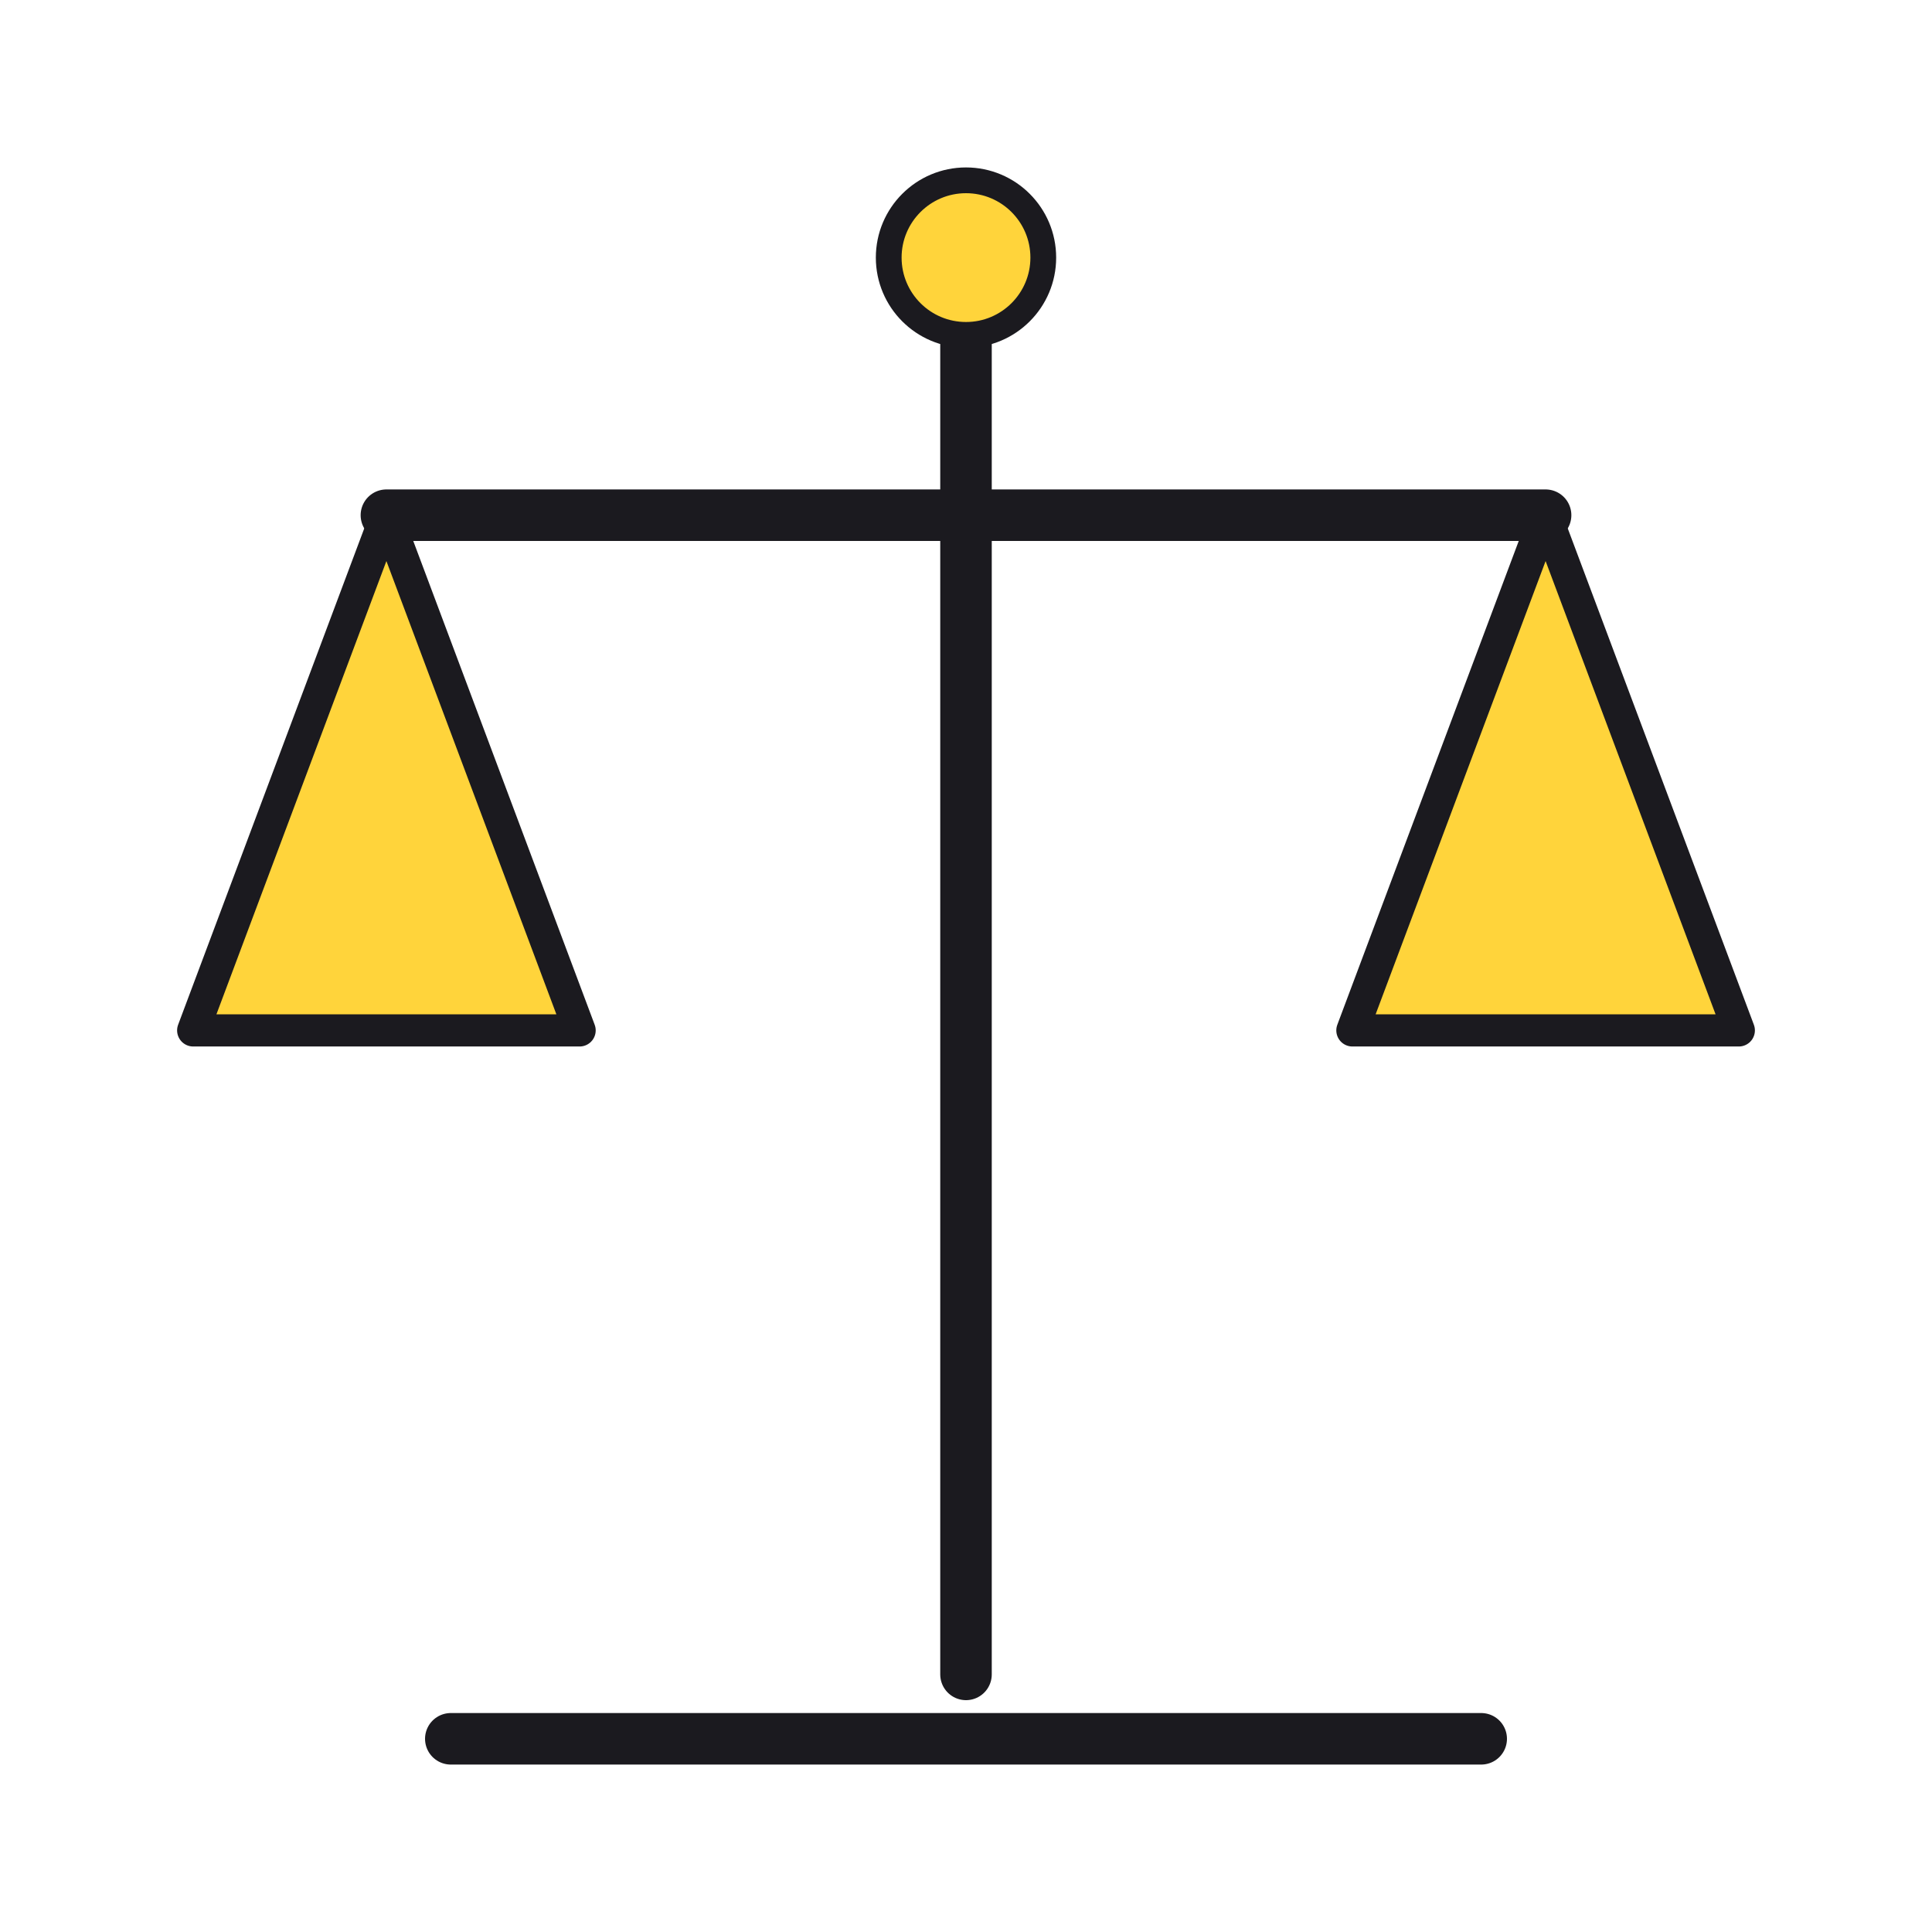
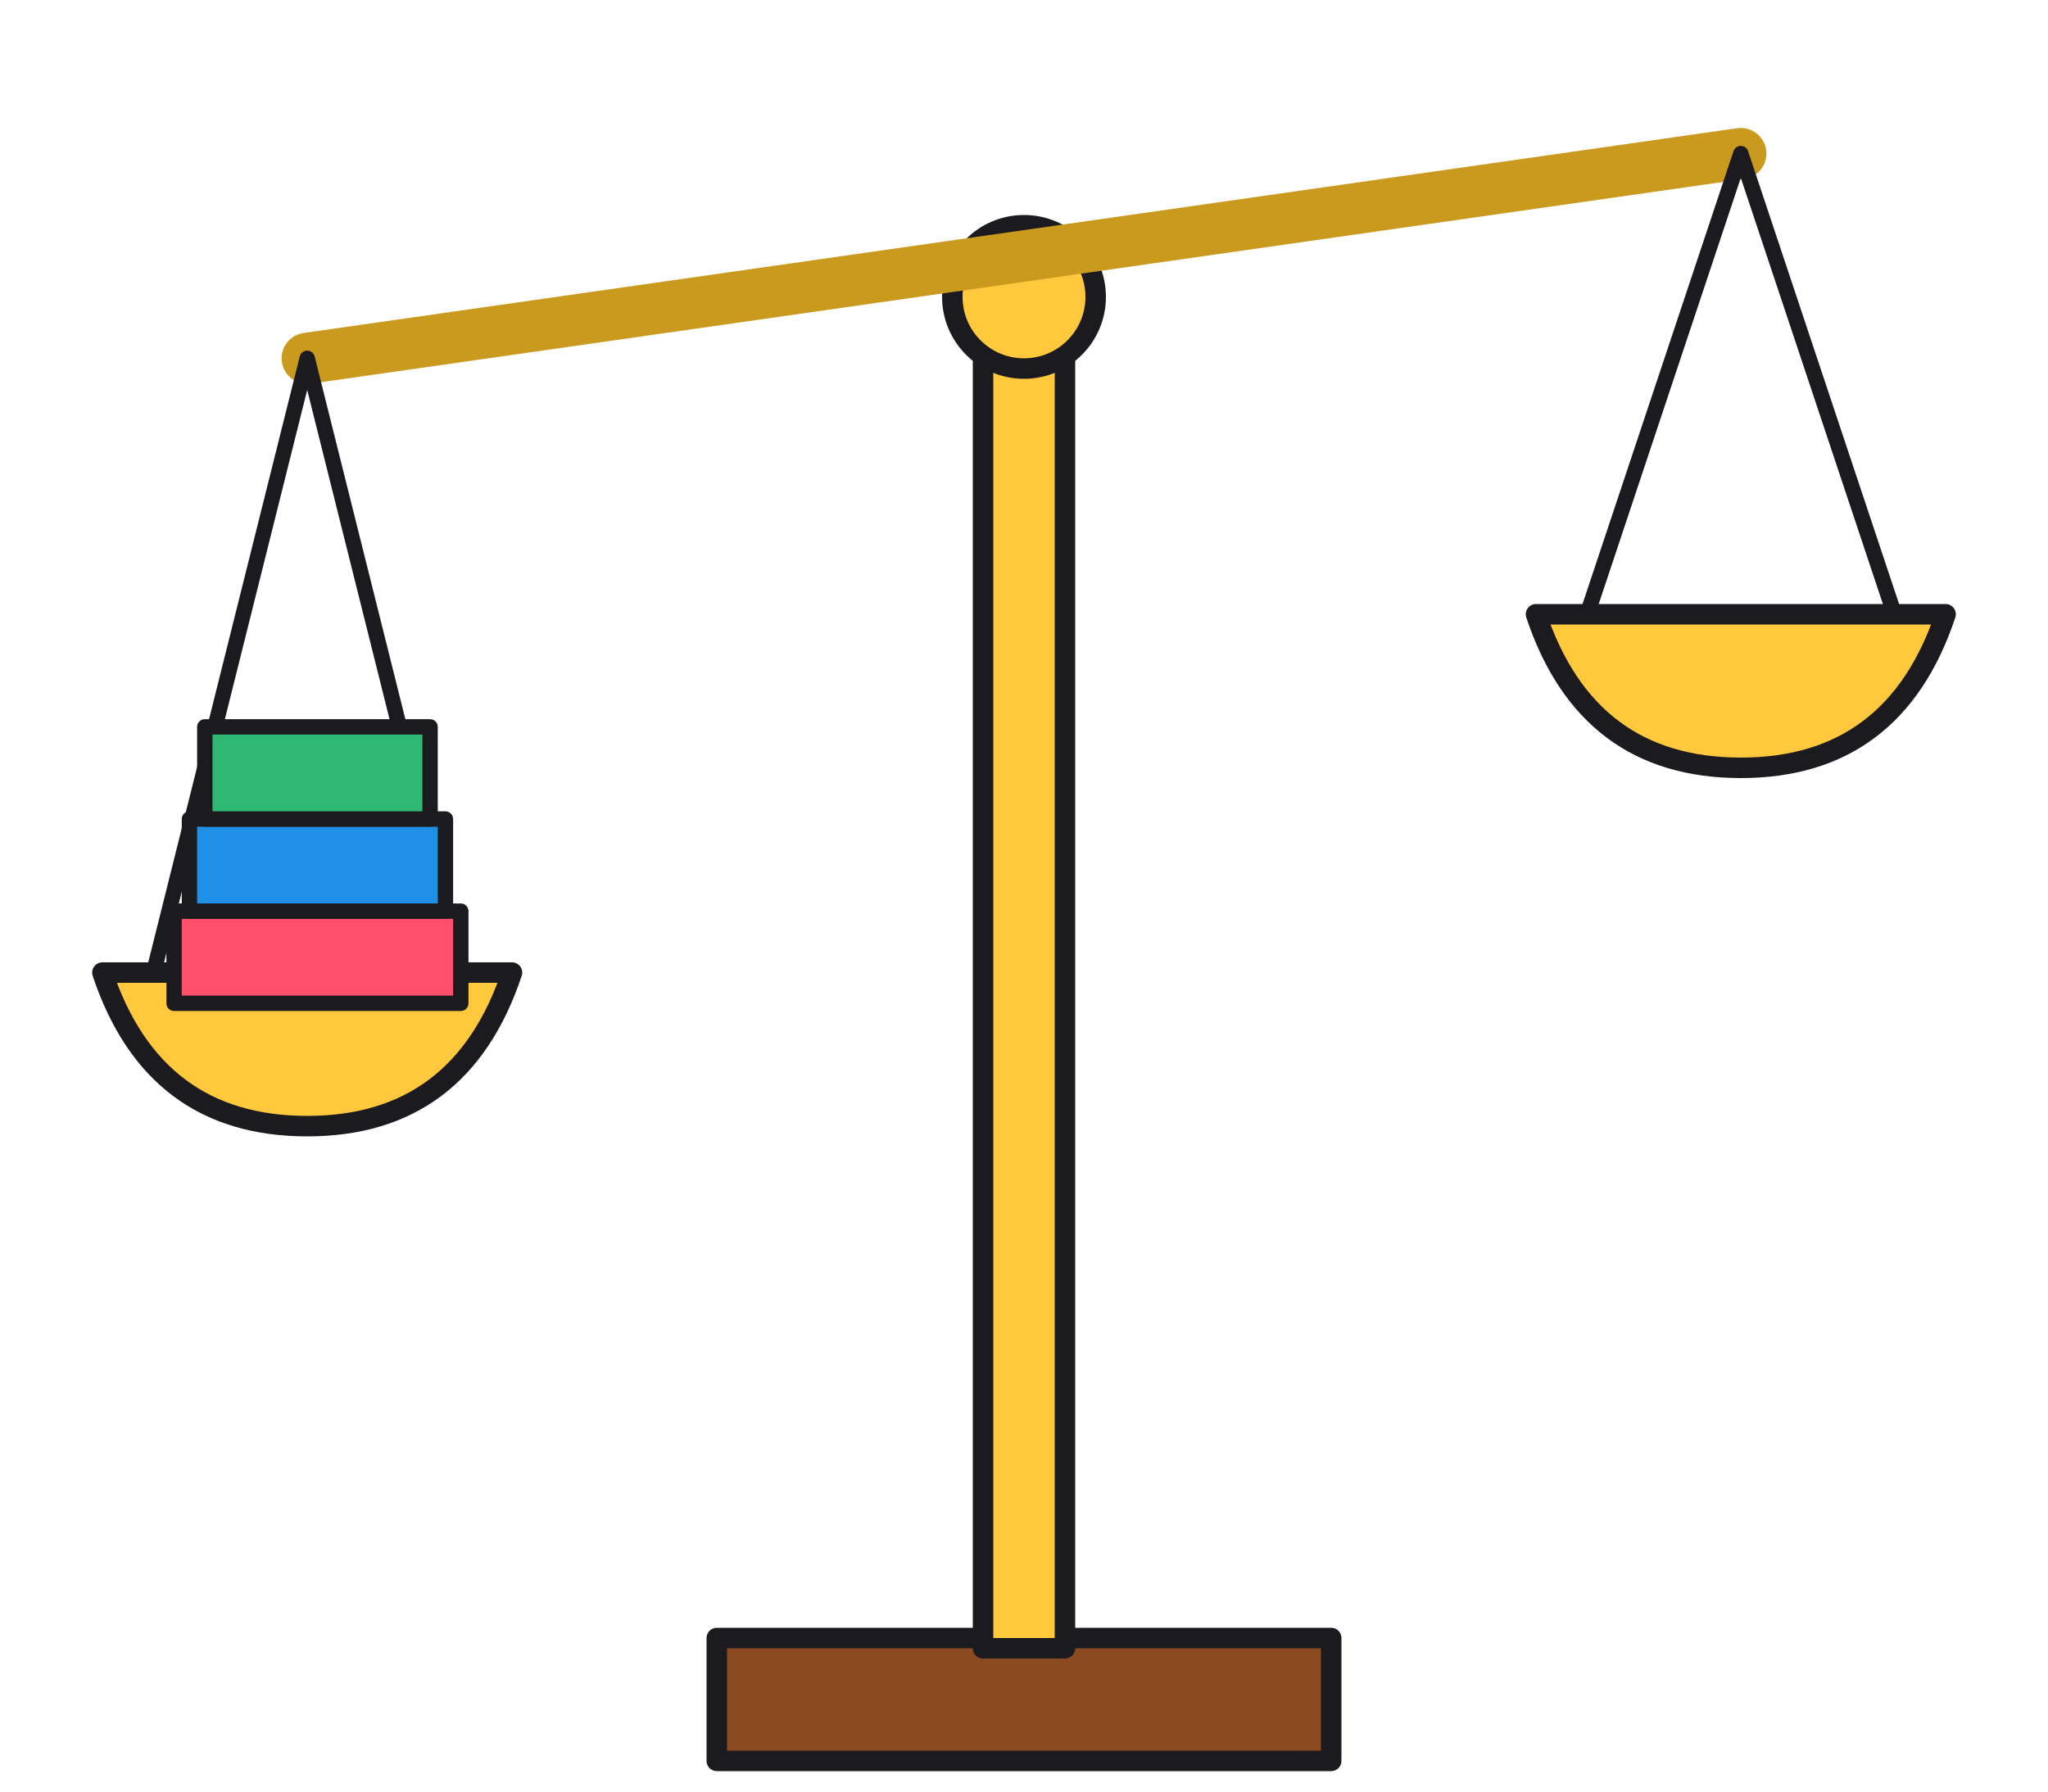
- <svg xmlns="http://www.w3.org/2000/svg" viewBox="0 0 300 300">
-   <path d="M150 40 V260 M70 270 H230" fill="none" stroke="#1B1A1F" stroke-width="8" stroke-linejoin="round" stroke-linecap="round" />
-   <path d="M60 80 H240" fill="none" stroke="#1B1A1F" stroke-width="8" stroke-linejoin="round" stroke-linecap="round" />
-   <circle cx="150" cy="40" r="12" fill="#FFD43B" stroke="#1B1A1F" stroke-width="4" stroke-linejoin="round" stroke-linecap="round" />
-   <path d="M60 80 L30 160 H90 Z" fill="#FFD43B" stroke="#1B1A1F" stroke-width="5" stroke-linejoin="round" stroke-linecap="round" />
-   <path d="M240 80 L210 160 H270 Z" fill="#FFD43B" stroke="#1B1A1F" stroke-width="5" stroke-linejoin="round" stroke-linecap="round" />
+ <svg xmlns="http://www.w3.org/2000/svg" viewBox="0 0 400 350">
+   <g stroke="#1B1A1F" stroke-width="4" stroke-linejoin="round" stroke-linecap="round">
+     <rect x="140" y="320" width="120" height="24" fill="#8B4A1F" />
+     <rect x="192" y="60" width="16" height="262" fill="#FFC83D" />
+     <circle cx="200" cy="58" r="14" fill="#FFC83D" />
+     <path d="M60 70 L340 30" fill="none" stroke-width="10" stroke="#C99A1E" />
+     <path d="M60 70 L30 190 M60 70 L90 190 M340 30 L310 120 M340 30 L370 120" fill="none" stroke-width="3" />
+     <path d="M20 190 H100 Q90 220 60 220 Q30 220 20 190Z" fill="#FFC83D" />
+     <path d="M300 120 H380 Q370 150 340 150 Q310 150 300 120Z" fill="#FFC83D" />
+     <rect x="34" y="178" width="56" height="18" fill="#FF4F6D" stroke-width="3" />
+     <rect x="37" y="160" width="50" height="18" fill="#1E90E8" stroke-width="3" />
+     <rect x="40" y="142" width="44" height="18" fill="#2EB872" stroke-width="3" />
+   </g>
</svg>
